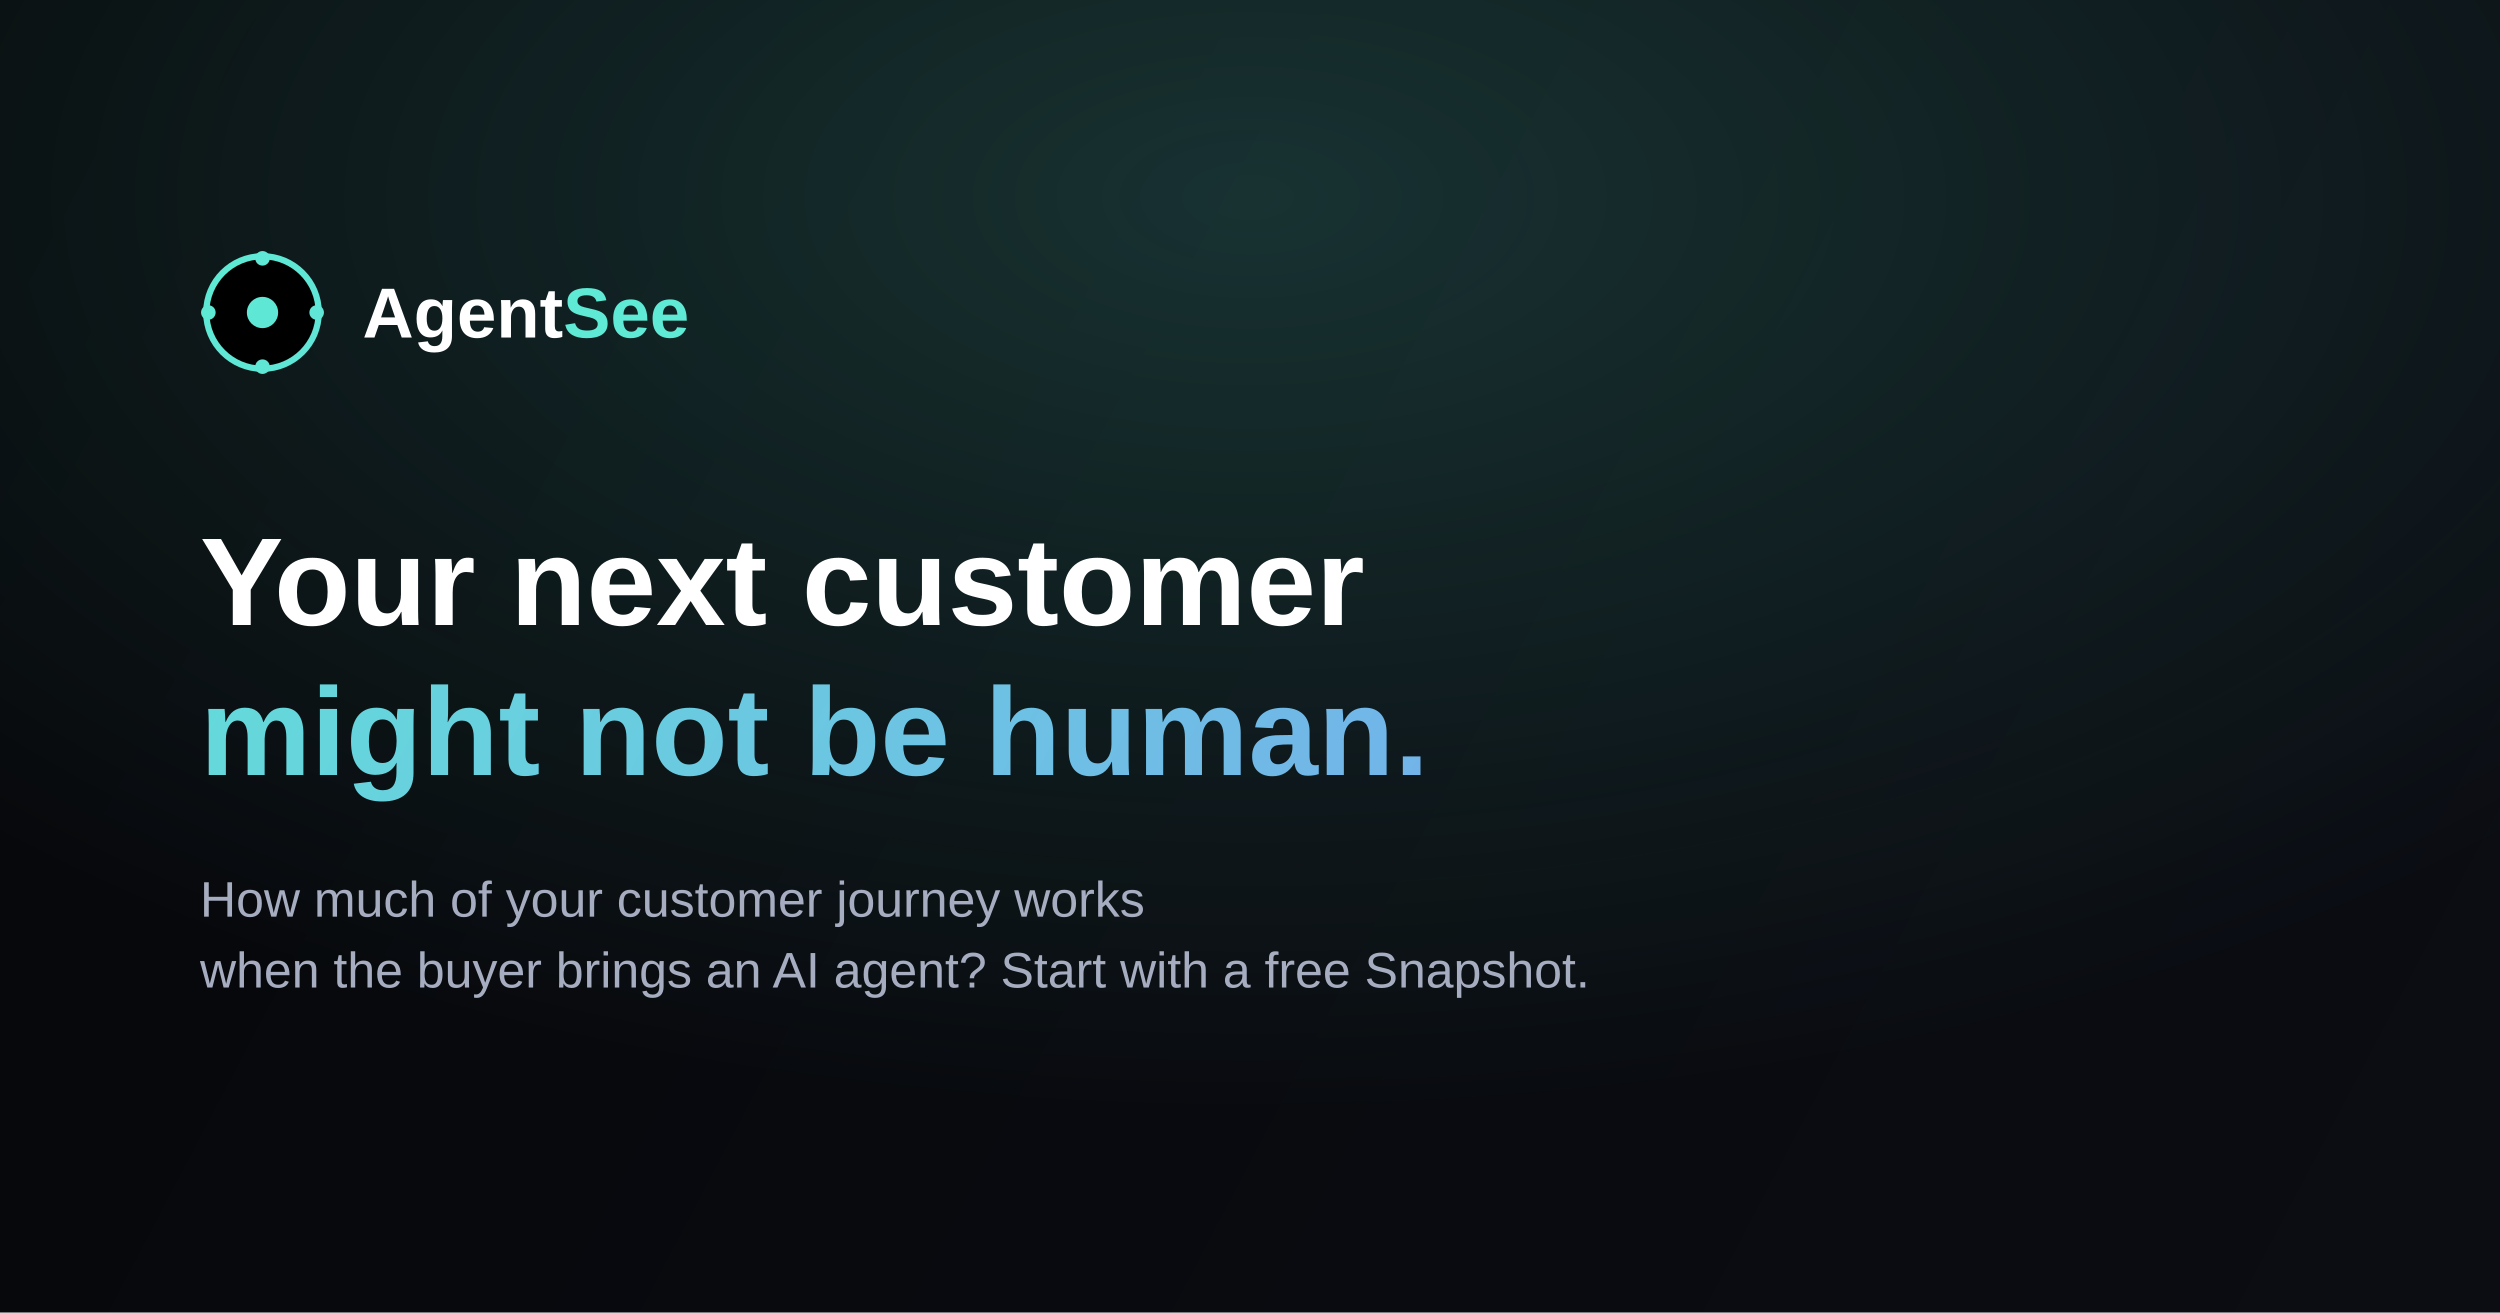
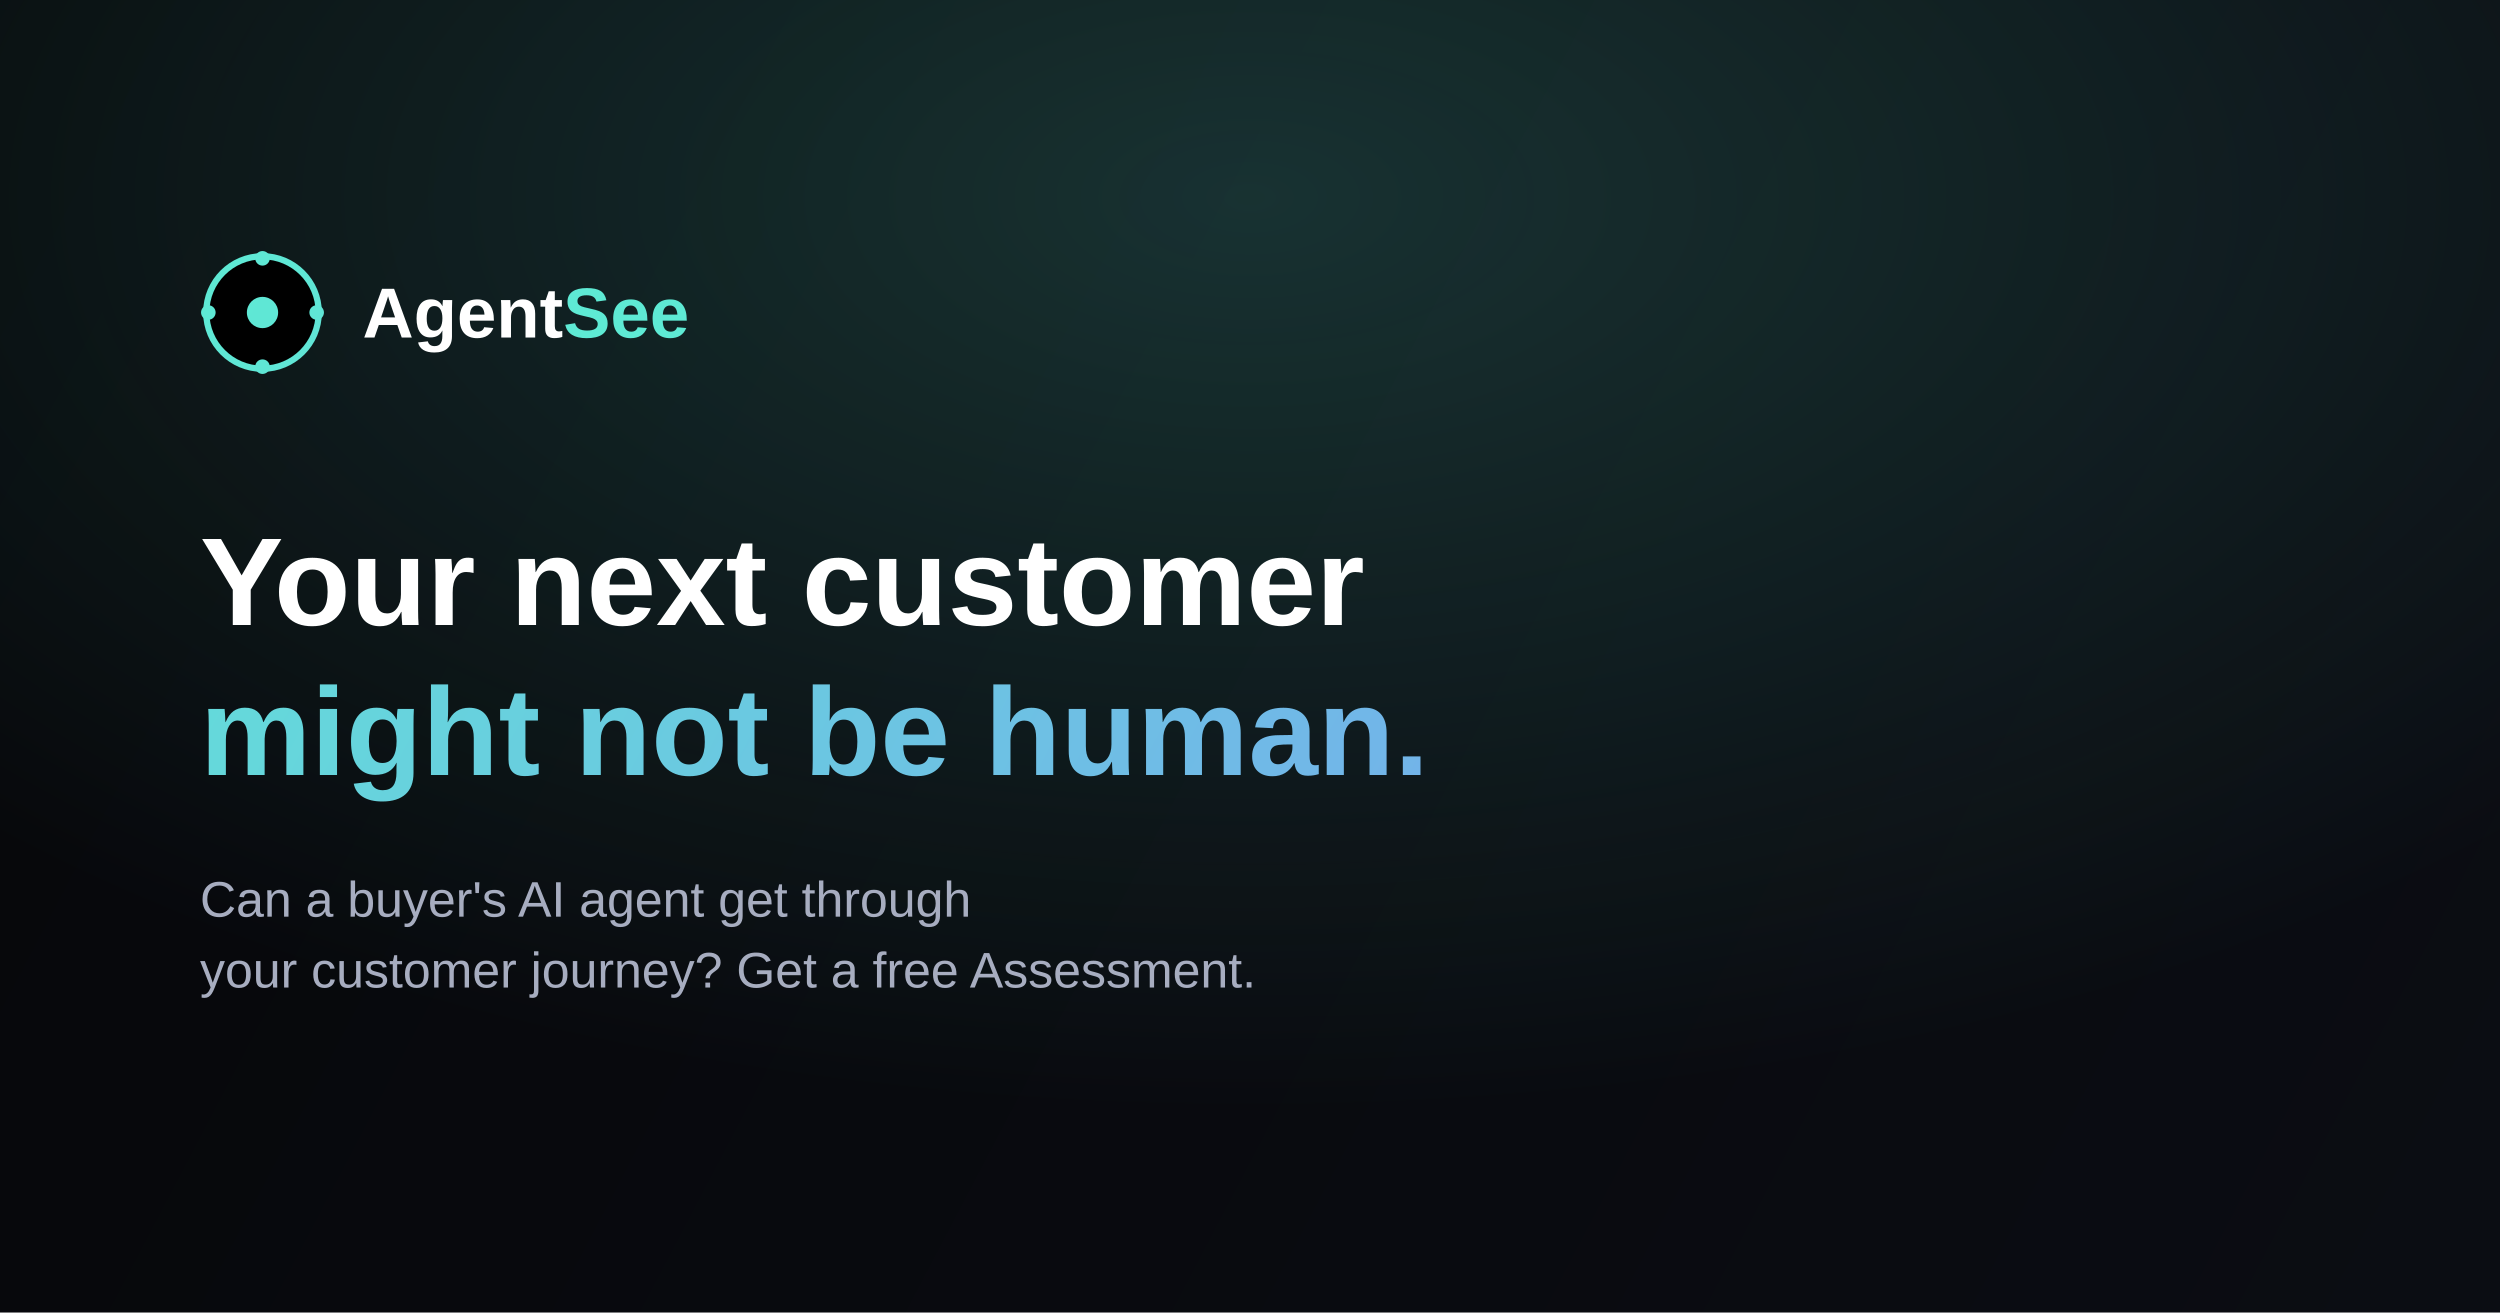
<svg xmlns="http://www.w3.org/2000/svg" width="1200" height="630" viewBox="0 0 1200 630">
  <defs>
    <linearGradient id="bg" x1="0" y1="0" x2="1200" y2="630" gradientUnits="userSpaceOnUse">
      <stop stop-color="#06070A" />
      <stop offset="1" stop-color="#0B0D13" />
    </linearGradient>
    <linearGradient id="g1" x1="0" y1="0" x2="1200" y2="630" gradientUnits="userSpaceOnUse">
      <stop stop-color="#5EEAD4" />
      <stop offset="1" stop-color="#818CF8" />
    </linearGradient>
    <radialGradient id="glow" cx="0.5" cy="0.15" r="0.7">
      <stop offset="0%" stop-color="#5EEAD4" stop-opacity="0.18" />
      <stop offset="100%" stop-color="#5EEAD4" stop-opacity="0" />
    </radialGradient>
  </defs>
  <rect width="1200" height="630" fill="url(#bg)" />
  <rect width="1200" height="630" fill="url(#glow)" />
  <g transform="translate(96,120)">
    <circle cx="30" cy="30" r="27" stroke="url(#g1)" stroke-width="3" />
    <circle cx="30" cy="30" r="7.5" fill="url(#g1)" />
    <circle cx="30" cy="4" r="3.5" fill="url(#g1)" />
    <circle cx="56" cy="30" r="3.5" fill="url(#g1)" />
    <circle cx="30" cy="56" r="3.5" fill="url(#g1)" />
    <circle cx="4" cy="30" r="3.5" fill="url(#g1)" />
    <text x="78" y="42" font-family="'Space Grotesk', Arial, sans-serif" font-size="34" font-weight="700" fill="#ffffff">Agent<tspan fill="#5EEAD4">See</tspan>
    </text>
  </g>
  <text x="96" y="300" font-family="'Space Grotesk', Arial, sans-serif" font-size="60" font-weight="700" fill="#ffffff">Your next customer</text>
  <text x="96" y="372" font-family="'Space Grotesk', Arial, sans-serif" font-size="60" font-weight="700" fill="url(#g1)">might not be human.</text>
-   <text x="96" y="440" font-family="Arial, sans-serif" font-size="24" fill="#a7adc0">How much of your customer journey works</text>
-   <text x="96" y="474" font-family="Arial, sans-serif" font-size="24" fill="#a7adc0">when the buyer brings an AI agent? Start with a free Snapshot.</text>
+   <text x="96" y="440" font-family="Arial, sans-serif" font-size="24" fill="#a7adc0">Can a buyer's AI agent get through</text>
+   <text x="96" y="474" font-family="Arial, sans-serif" font-size="24" fill="#a7adc0">your customer journey? Get a free Assessment.</text>
</svg>
